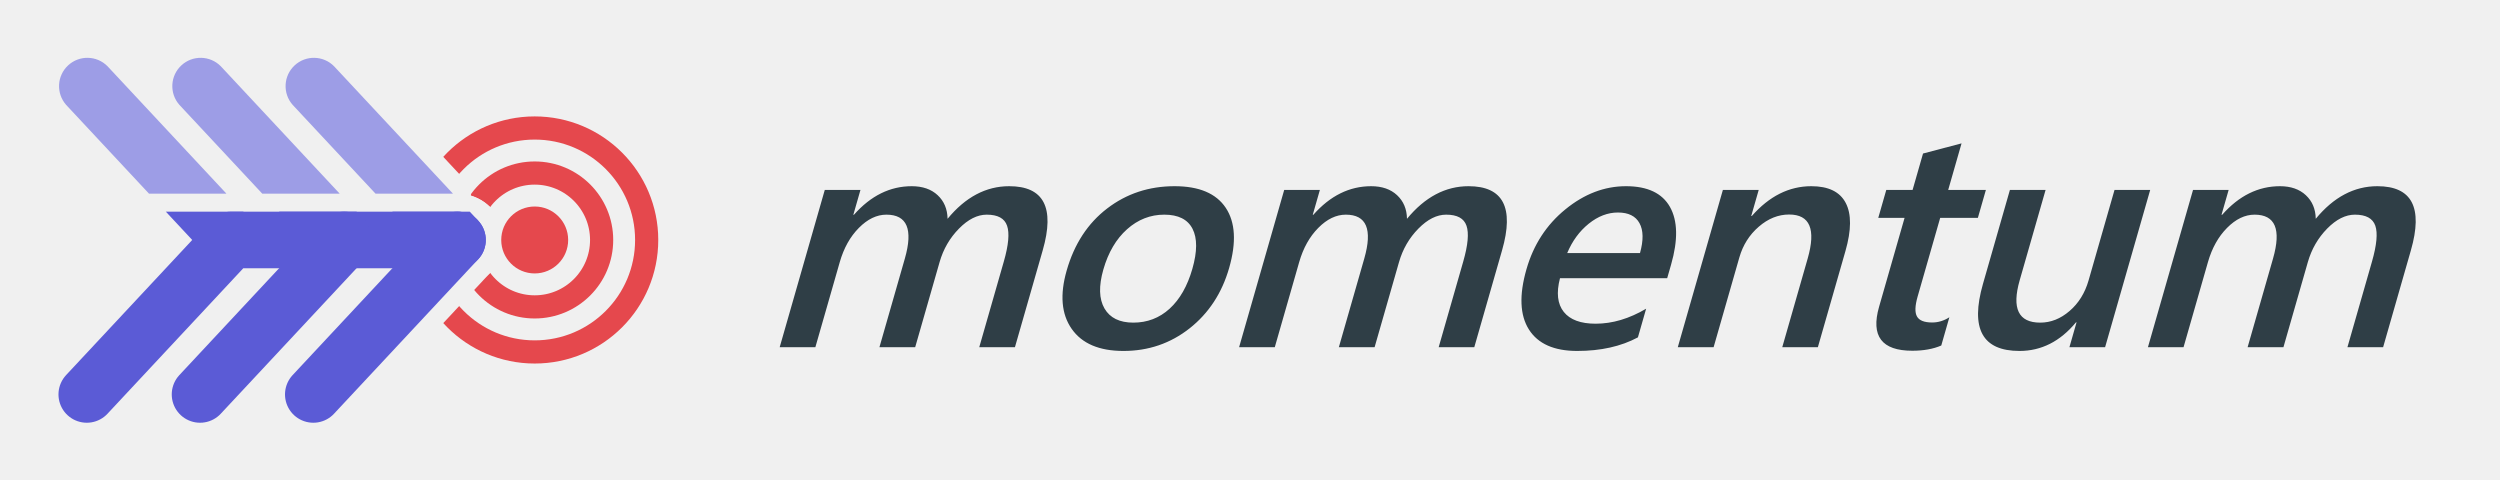
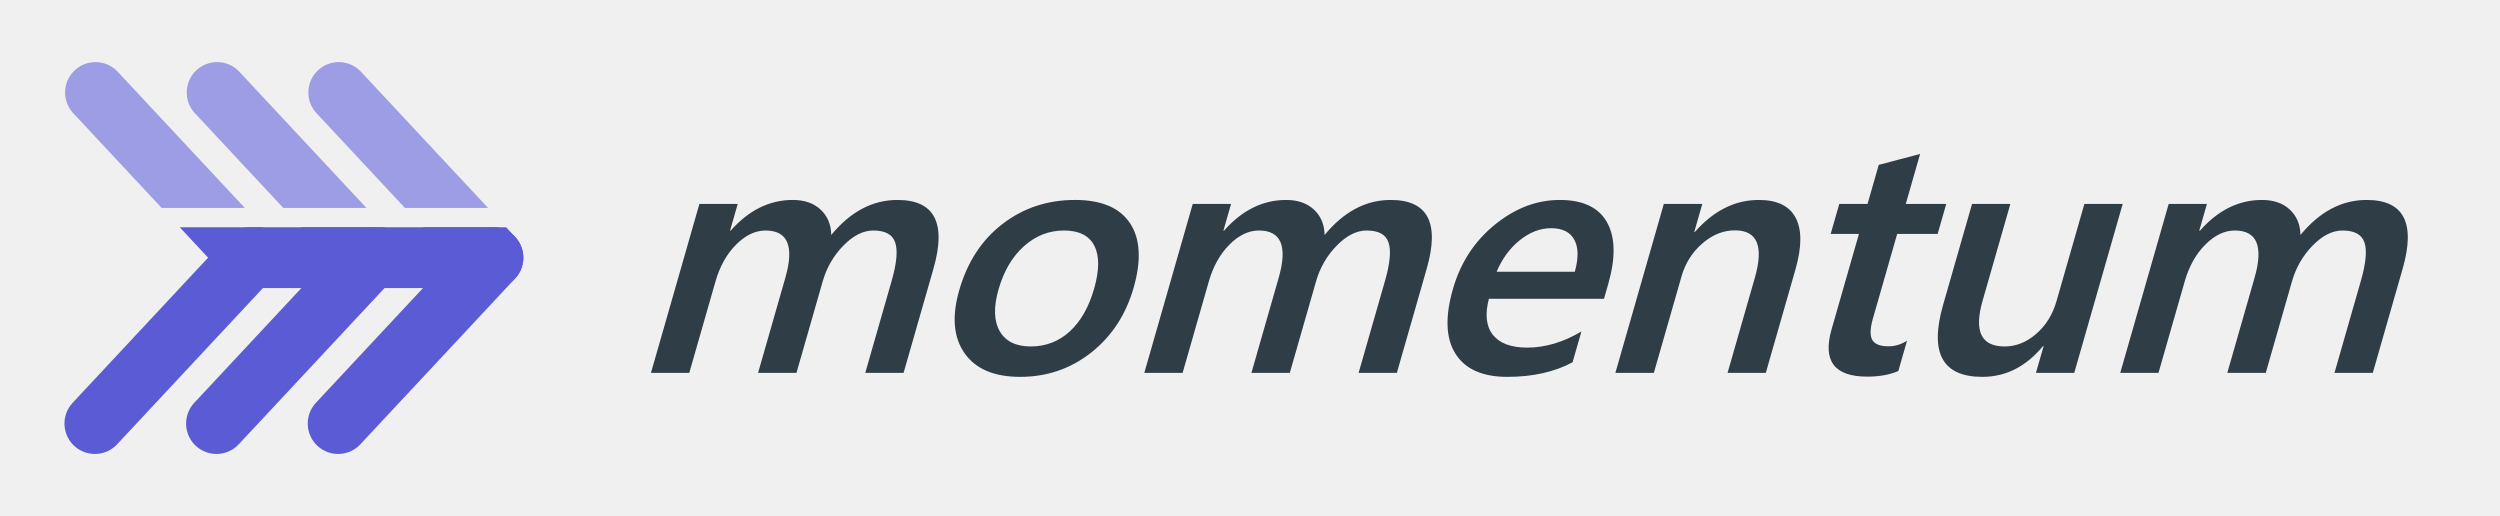
- <svg xmlns="http://www.w3.org/2000/svg" viewBox="66.68 53.44 349.27 67.12" width="349" height="67">
+ <svg xmlns="http://www.w3.org/2000/svg" viewBox="66.68 53.44 324.79 67.12" width="325" height="67">
  <style>.wordmark { fill: #2F3E46; } @media (prefers-color-scheme: dark) { .wordmark { fill: #E4E8E3; } }</style>
  <g transform="translate(70,51) scale(0.72)">
-     <defs>
-       <mask id="ring-cut" maskUnits="userSpaceOnUse" x="-20" y="-20" width="160" height="140">
-         <rect x="-20" y="-20" width="160" height="140" fill="#fff" />
-         <path d="M40 50 L84 50" fill="none" stroke="#000" stroke-width="18" stroke-linecap="round" />
-         <path d="M56 80 L84 50" fill="none" stroke="#000" stroke-width="18" stroke-linecap="round" />
-         <path d="M51.98 23.75 A5.5 5.5 0 0 1 60.02 16.25 L83.12 41 L68.08 41 Z" fill="#000" stroke="#000" stroke-width="7" stroke-linejoin="round" />
-       </mask>
-     </defs>
-     <circle cx="99" cy="50" r="13" fill="none" stroke="#E5484D" stroke-width="4.5" mask="url(#ring-cut)" />
-     <circle cx="99" cy="50" r="21.75" fill="none" stroke="#E5484D" stroke-width="4.5" mask="url(#ring-cut)" />
    <g fill="#9D9DE6">
      <path d="M7.98 23.75 A5.5 5.5 0 0 1 16.02 16.25 L39.12 41 L24.08 41 Z" />
      <path d="M29.98 23.75 A5.5 5.5 0 0 1 38.02 16.25 L61.12 41 L46.08 41 Z" />
      <path d="M51.98 23.75 A5.5 5.5 0 0 1 60.02 16.25 L83.12 41 L68.08 41 Z" />
    </g>
    <g fill="#5B5BD6">
      <path d="M27.35 44.5 L42.39 44.5 L44.02 46.25 L35.98 53.75 Z" />
      <path d="M49.35 44.5 L64.39 44.5 L66.02 46.25 L57.98 53.75 Z" />
      <path d="M71.35 44.5 L86.39 44.5 L88.02 46.25 L79.98 53.75 Z" />
    </g>
    <g fill="none" stroke="#5B5BD6" stroke-width="11" stroke-linecap="round" stroke-linejoin="round">
      <path d="M12 80 L40 50 L84 50" />
      <path d="M34 80 L62 50" />
      <path d="M56 80 L84 50" />
    </g>
-     <circle cx="99" cy="50" r="6.5" fill="#E5484D" />
  </g>
-   <path class="wordmark" transform="translate(172.3,102) skewX(-16)" d="M36.14-13.56L36.14 0L31.15 0L31.15-11.99Q31.15-15.45 30.17-16.99Q29.20-18.54 26.88-18.54L26.88-18.54Q24.92-18.54 23.56-16.59Q22.19-14.63 22.19-11.90L22.19-11.90L22.19 0L17.19 0L17.19-12.40Q17.19-18.54 12.85-18.54L12.85-18.54Q10.83-18.54 9.53-16.69Q8.23-14.85 8.23-11.90L8.23-11.90L8.23 0L3.24 0L3.24-22L8.23-22L8.23-18.52L8.31-18.52Q10.70-22.52 15.25-22.52L15.25-22.52Q17.53-22.52 19.24-21.26Q20.95-20.00 21.57-17.96L21.57-17.96Q24.02-22.52 28.88-22.52L28.88-22.52Q36.14-22.52 36.14-13.56L36.14-13.56ZM51.47 0.52L51.47 0.52Q46.38 0.52 43.34-2.57Q40.30-5.65 40.30-10.74L40.30-10.74Q40.30-16.29 43.47-19.40Q46.64-22.52 52.01-22.52L52.01-22.52Q57.16-22.52 60.04-19.49Q62.92-16.46 62.92-11.09L62.92-11.09Q62.92-5.82 59.82-2.65Q56.71 0.52 51.47 0.52ZM51.71-18.54L51.71-18.54Q48.79-18.54 47.09-16.50Q45.39-14.46 45.39-10.87L45.39-10.87Q45.39-7.41 47.11-5.42Q48.83-3.44 51.71-3.44L51.71-3.44Q54.65-3.44 56.23-5.39Q57.81-7.35 57.81-10.96L57.81-10.96Q57.81-14.59 56.23-16.56Q54.65-18.54 51.71-18.54ZM100.38-13.56L100.38 0L95.40 0L95.40-11.99Q95.40-15.45 94.42-16.99Q93.45-18.54 91.13-18.54L91.13-18.54Q89.17-18.54 87.81-16.59Q86.44-14.63 86.44-11.90L86.44-11.90L86.44 0L81.44 0L81.44-12.40Q81.44-18.54 77.10-18.54L77.10-18.54Q75.08-18.54 73.78-16.69Q72.48-14.85 72.48-11.90L72.48-11.90L72.48 0L67.49 0L67.49-22L72.48-22L72.48-18.52L72.56-18.52Q74.95-22.52 79.50-22.52L79.50-22.52Q81.78-22.52 83.49-21.26Q85.20-20.00 85.82-17.96L85.82-17.96Q88.27-22.52 93.12-22.52L93.12-22.52Q100.38-22.52 100.38-13.56L100.38-13.56ZM124.59-11.56L124.59-9.65L109.60-9.65Q109.68-6.60 111.48-4.94Q113.27-3.29 116.41-3.29L116.41-3.29Q119.93-3.29 122.87-5.39L122.87-5.39L122.87-1.38Q119.87 0.52 114.92 0.52L114.92 0.52Q110.07 0.52 107.31-2.48Q104.55-5.48 104.55-10.91L104.55-10.91Q104.55-16.05 107.59-19.28Q110.63-22.52 115.14-22.52L115.14-22.52Q119.65-22.52 122.12-19.62Q124.59-16.71 124.59-11.56L124.59-11.56ZM109.60-13.17L119.78-13.17Q119.76-15.86 118.51-17.35Q117.27-18.84 115.07-18.84L115.07-18.84Q112.93-18.84 111.43-17.27Q109.94-15.71 109.60-13.17L109.60-13.17ZM148.43-13.45L148.43 0L143.45 0L143.45-12.40Q143.45-18.56 139.09-18.56L139.09-18.56Q136.81-18.56 135.33-16.85Q133.85-15.15 133.85-12.55L133.85-12.55L133.85 0L128.84 0L128.84-22L133.85-22L133.85-18.35L133.93-18.35Q136.40-22.52 141.06-22.52L141.06-22.52Q144.65-22.52 146.54-20.18Q148.43-17.85 148.43-13.45L148.43-13.45ZM165.62-4.19L165.62-0.24Q164.15 0.49 161.77 0.49L161.77 0.49Q155.37 0.49 155.37-5.65L155.37-5.65L155.37-18.09L151.69-18.09L151.69-22L155.37-22L155.37-27.09L160.35-28.51L160.35-22L165.62-22L165.62-18.09L160.35-18.09L160.35-7.09Q160.35-5.13 161.06-4.30Q161.77-3.46 163.42-3.46L163.42-3.46Q164.69-3.46 165.62-4.19L165.62-4.19ZM188.60-22L188.60 0L183.61 0L183.61-3.48L183.53-3.48Q181.36 0.52 176.78 0.52L176.78 0.52Q168.98 0.52 168.98-8.85L168.98-8.85L168.98-22L173.97-22L173.97-9.37Q173.97-3.44 178.54-3.44L178.54-3.44Q180.76-3.44 182.18-5.07Q183.61-6.70 183.61-9.35L183.61-9.35L183.61-22L188.60-22ZM227.48-13.56L227.48 0L222.49 0L222.49-11.99Q222.49-15.45 221.52-16.99Q220.54-18.54 218.22-18.54L218.22-18.54Q216.26-18.54 214.90-16.59Q213.54-14.63 213.54-11.90L213.54-11.90L213.54 0L208.53 0L208.53-12.40Q208.53-18.54 204.19-18.54L204.19-18.54Q202.17-18.54 200.87-16.69Q199.57-14.85 199.57-11.90L199.57-11.90L199.57 0L194.59 0L194.59-22L199.57-22L199.57-18.52L199.66-18.52Q202.04-22.52 206.60-22.52L206.60-22.52Q208.87-22.52 210.58-21.26Q212.29-20.00 212.91-17.96L212.91-17.96Q215.36-22.52 220.22-22.52L220.22-22.52Q227.48-22.52 227.48-13.56L227.48-13.56Z" />
+   <path class="wordmark" transform="translate(147.82,102) skewX(-16)" d="M36.14-13.56L36.14 0L31.15 0L31.15-11.99Q31.15-15.45 30.17-16.99Q29.20-18.54 26.88-18.54L26.88-18.54Q24.92-18.54 23.56-16.59Q22.19-14.63 22.19-11.90L22.19-11.90L22.19 0L17.19 0L17.19-12.40Q17.19-18.54 12.85-18.54L12.85-18.54Q10.83-18.54 9.53-16.69Q8.23-14.85 8.23-11.90L8.23-11.90L8.23 0L3.24 0L3.24-22L8.23-22L8.23-18.52L8.31-18.52Q10.70-22.52 15.25-22.52L15.25-22.52Q17.53-22.52 19.24-21.26Q20.95-20.00 21.57-17.96L21.57-17.96Q24.02-22.52 28.88-22.52L28.88-22.52Q36.14-22.52 36.14-13.56L36.14-13.56ZM51.47 0.52L51.47 0.52Q46.38 0.52 43.34-2.57Q40.30-5.65 40.30-10.74L40.30-10.74Q40.30-16.29 43.47-19.40Q46.64-22.52 52.01-22.52L52.01-22.52Q57.16-22.52 60.04-19.49Q62.92-16.46 62.92-11.09L62.92-11.09Q62.92-5.82 59.82-2.65Q56.71 0.52 51.47 0.52ZM51.71-18.54L51.71-18.54Q48.79-18.54 47.09-16.50Q45.39-14.46 45.39-10.87L45.39-10.87Q45.39-7.41 47.11-5.42Q48.83-3.44 51.71-3.44L51.71-3.44Q54.65-3.44 56.23-5.39Q57.81-7.35 57.81-10.96L57.81-10.96Q57.81-14.59 56.23-16.56Q54.65-18.54 51.71-18.54ZM100.38-13.56L100.38 0L95.40 0L95.40-11.99Q95.40-15.45 94.42-16.99Q93.45-18.54 91.13-18.54L91.13-18.54Q89.17-18.54 87.81-16.59Q86.44-14.63 86.44-11.90L86.44-11.90L86.44 0L81.44 0L81.44-12.40Q81.44-18.54 77.10-18.54L77.10-18.54Q75.08-18.54 73.78-16.69Q72.48-14.85 72.48-11.90L72.48-11.90L72.48 0L67.49 0L67.49-22L72.48-22L72.48-18.52L72.56-18.52Q74.95-22.52 79.50-22.52L79.50-22.52Q81.78-22.52 83.49-21.26Q85.20-20.00 85.82-17.96L85.82-17.96Q88.27-22.52 93.12-22.52L93.12-22.52Q100.38-22.52 100.38-13.56L100.38-13.56ZM124.59-11.56L124.59-9.65L109.60-9.65Q109.68-6.60 111.48-4.94Q113.27-3.29 116.41-3.29L116.41-3.29Q119.93-3.29 122.87-5.39L122.87-5.39L122.87-1.38Q119.87 0.52 114.92 0.52L114.92 0.52Q110.07 0.52 107.31-2.48Q104.55-5.48 104.55-10.91L104.55-10.91Q104.55-16.05 107.59-19.28Q110.63-22.52 115.14-22.52L115.14-22.52Q119.65-22.52 122.12-19.62Q124.59-16.71 124.59-11.56L124.59-11.56ZM109.60-13.17L119.78-13.17Q119.76-15.86 118.51-17.35Q117.27-18.84 115.07-18.84L115.07-18.84Q112.93-18.84 111.43-17.27Q109.94-15.71 109.60-13.17L109.60-13.17ZM148.43-13.45L148.43 0L143.45 0L143.45-12.40Q143.45-18.56 139.09-18.56L139.09-18.56Q136.81-18.56 135.33-16.85Q133.85-15.15 133.85-12.55L133.85-12.55L133.85 0L128.84 0L128.84-22L133.85-22L133.85-18.35L133.93-18.35Q136.40-22.52 141.06-22.52L141.06-22.52Q144.65-22.52 146.54-20.18Q148.43-17.85 148.43-13.45L148.43-13.45ZM165.62-4.19L165.62-0.24Q164.15 0.49 161.77 0.49L161.77 0.49Q155.37 0.49 155.37-5.65L155.37-5.65L155.37-18.09L151.69-18.09L151.69-22L155.37-22L155.37-27.09L160.35-28.51L160.35-22L165.62-22L165.62-18.09L160.35-18.09L160.35-7.09Q160.35-5.13 161.06-4.30Q161.77-3.46 163.42-3.46L163.42-3.46Q164.69-3.46 165.62-4.19L165.62-4.19ZM188.60-22L188.60 0L183.61 0L183.61-3.48L183.53-3.48Q181.36 0.52 176.78 0.52L176.78 0.52Q168.98 0.52 168.98-8.85L168.98-8.85L168.98-22L173.97-22L173.97-9.37Q173.97-3.44 178.54-3.44L178.54-3.44Q180.76-3.44 182.18-5.07Q183.61-6.70 183.61-9.35L183.61-9.35L183.61-22L188.60-22ZM227.48-13.56L227.48 0L222.49 0L222.49-11.99Q222.49-15.45 221.52-16.99Q220.54-18.54 218.22-18.54L218.22-18.54Q216.26-18.54 214.90-16.59Q213.54-14.63 213.54-11.90L213.54-11.90L213.54 0L208.53 0L208.53-12.40Q208.53-18.54 204.19-18.54L204.19-18.54Q202.17-18.54 200.87-16.69Q199.57-14.85 199.57-11.90L199.57-11.90L199.57 0L194.59 0L194.59-22L199.57-22L199.57-18.52L199.66-18.52Q202.04-22.52 206.60-22.52L206.60-22.52Q208.87-22.52 210.58-21.26Q212.29-20.00 212.91-17.96L212.91-17.96Q215.36-22.52 220.22-22.52L220.22-22.52Q227.48-22.52 227.48-13.56L227.48-13.56Z" />
</svg>
